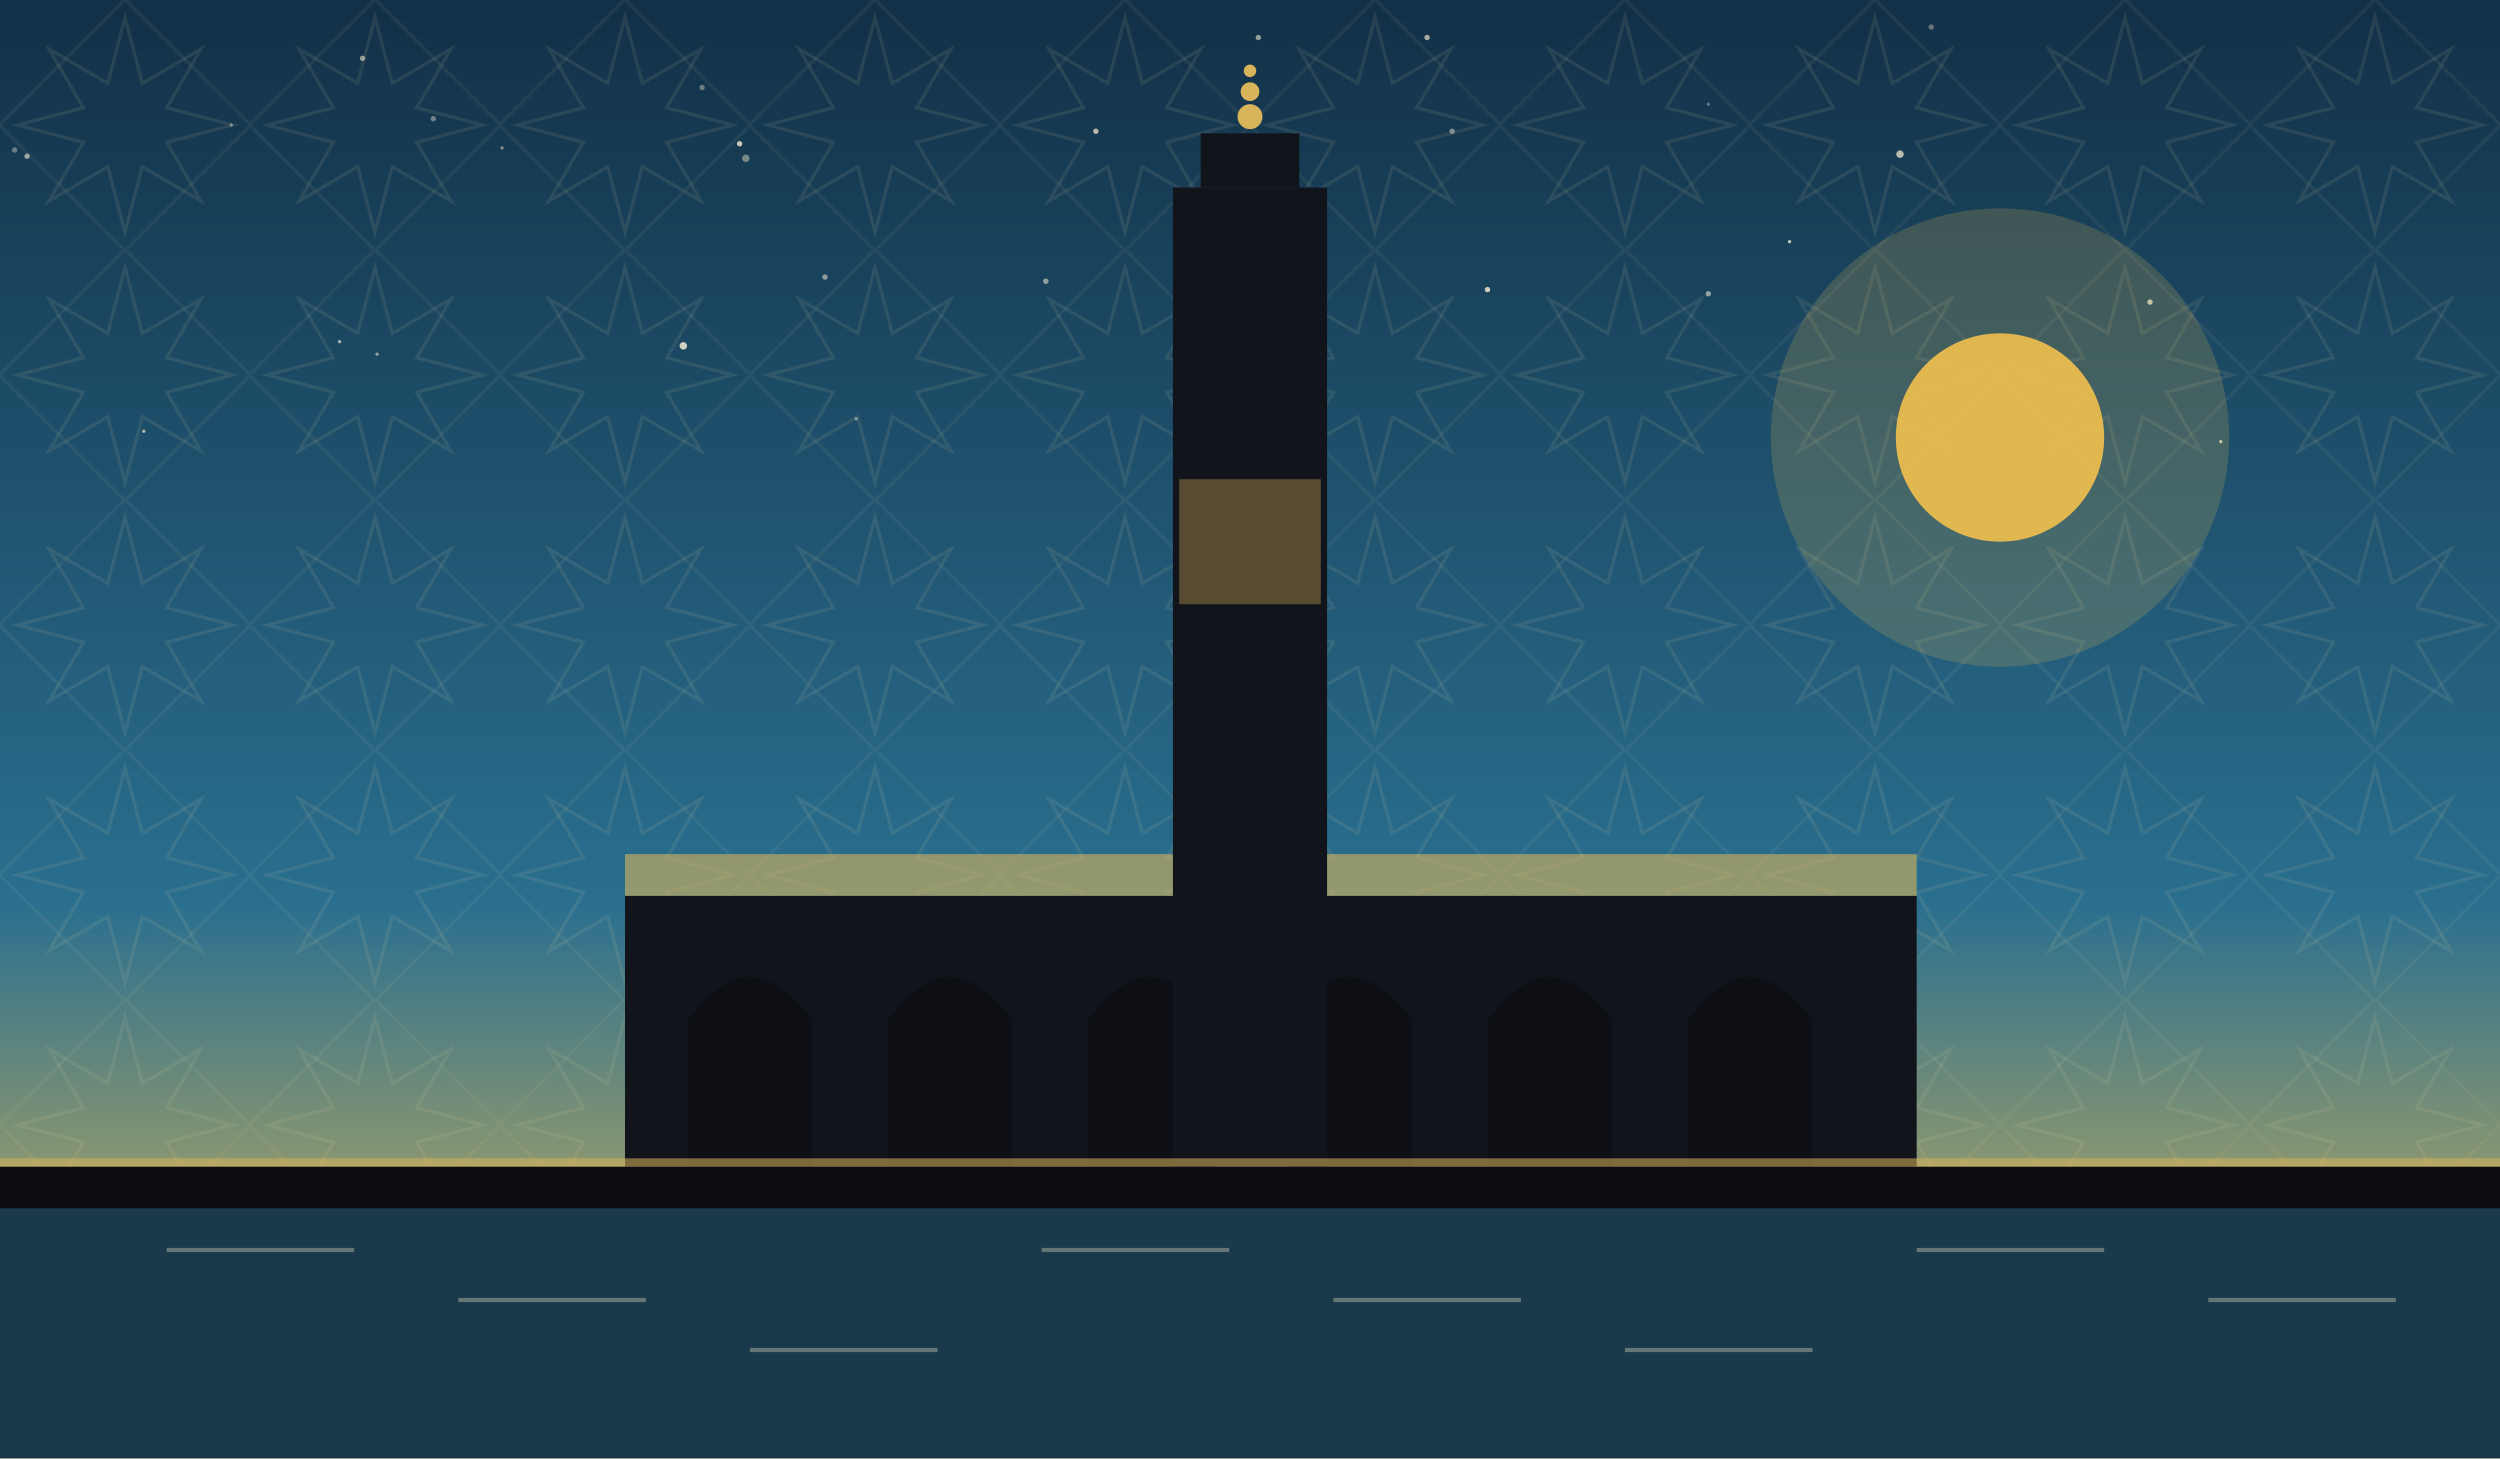
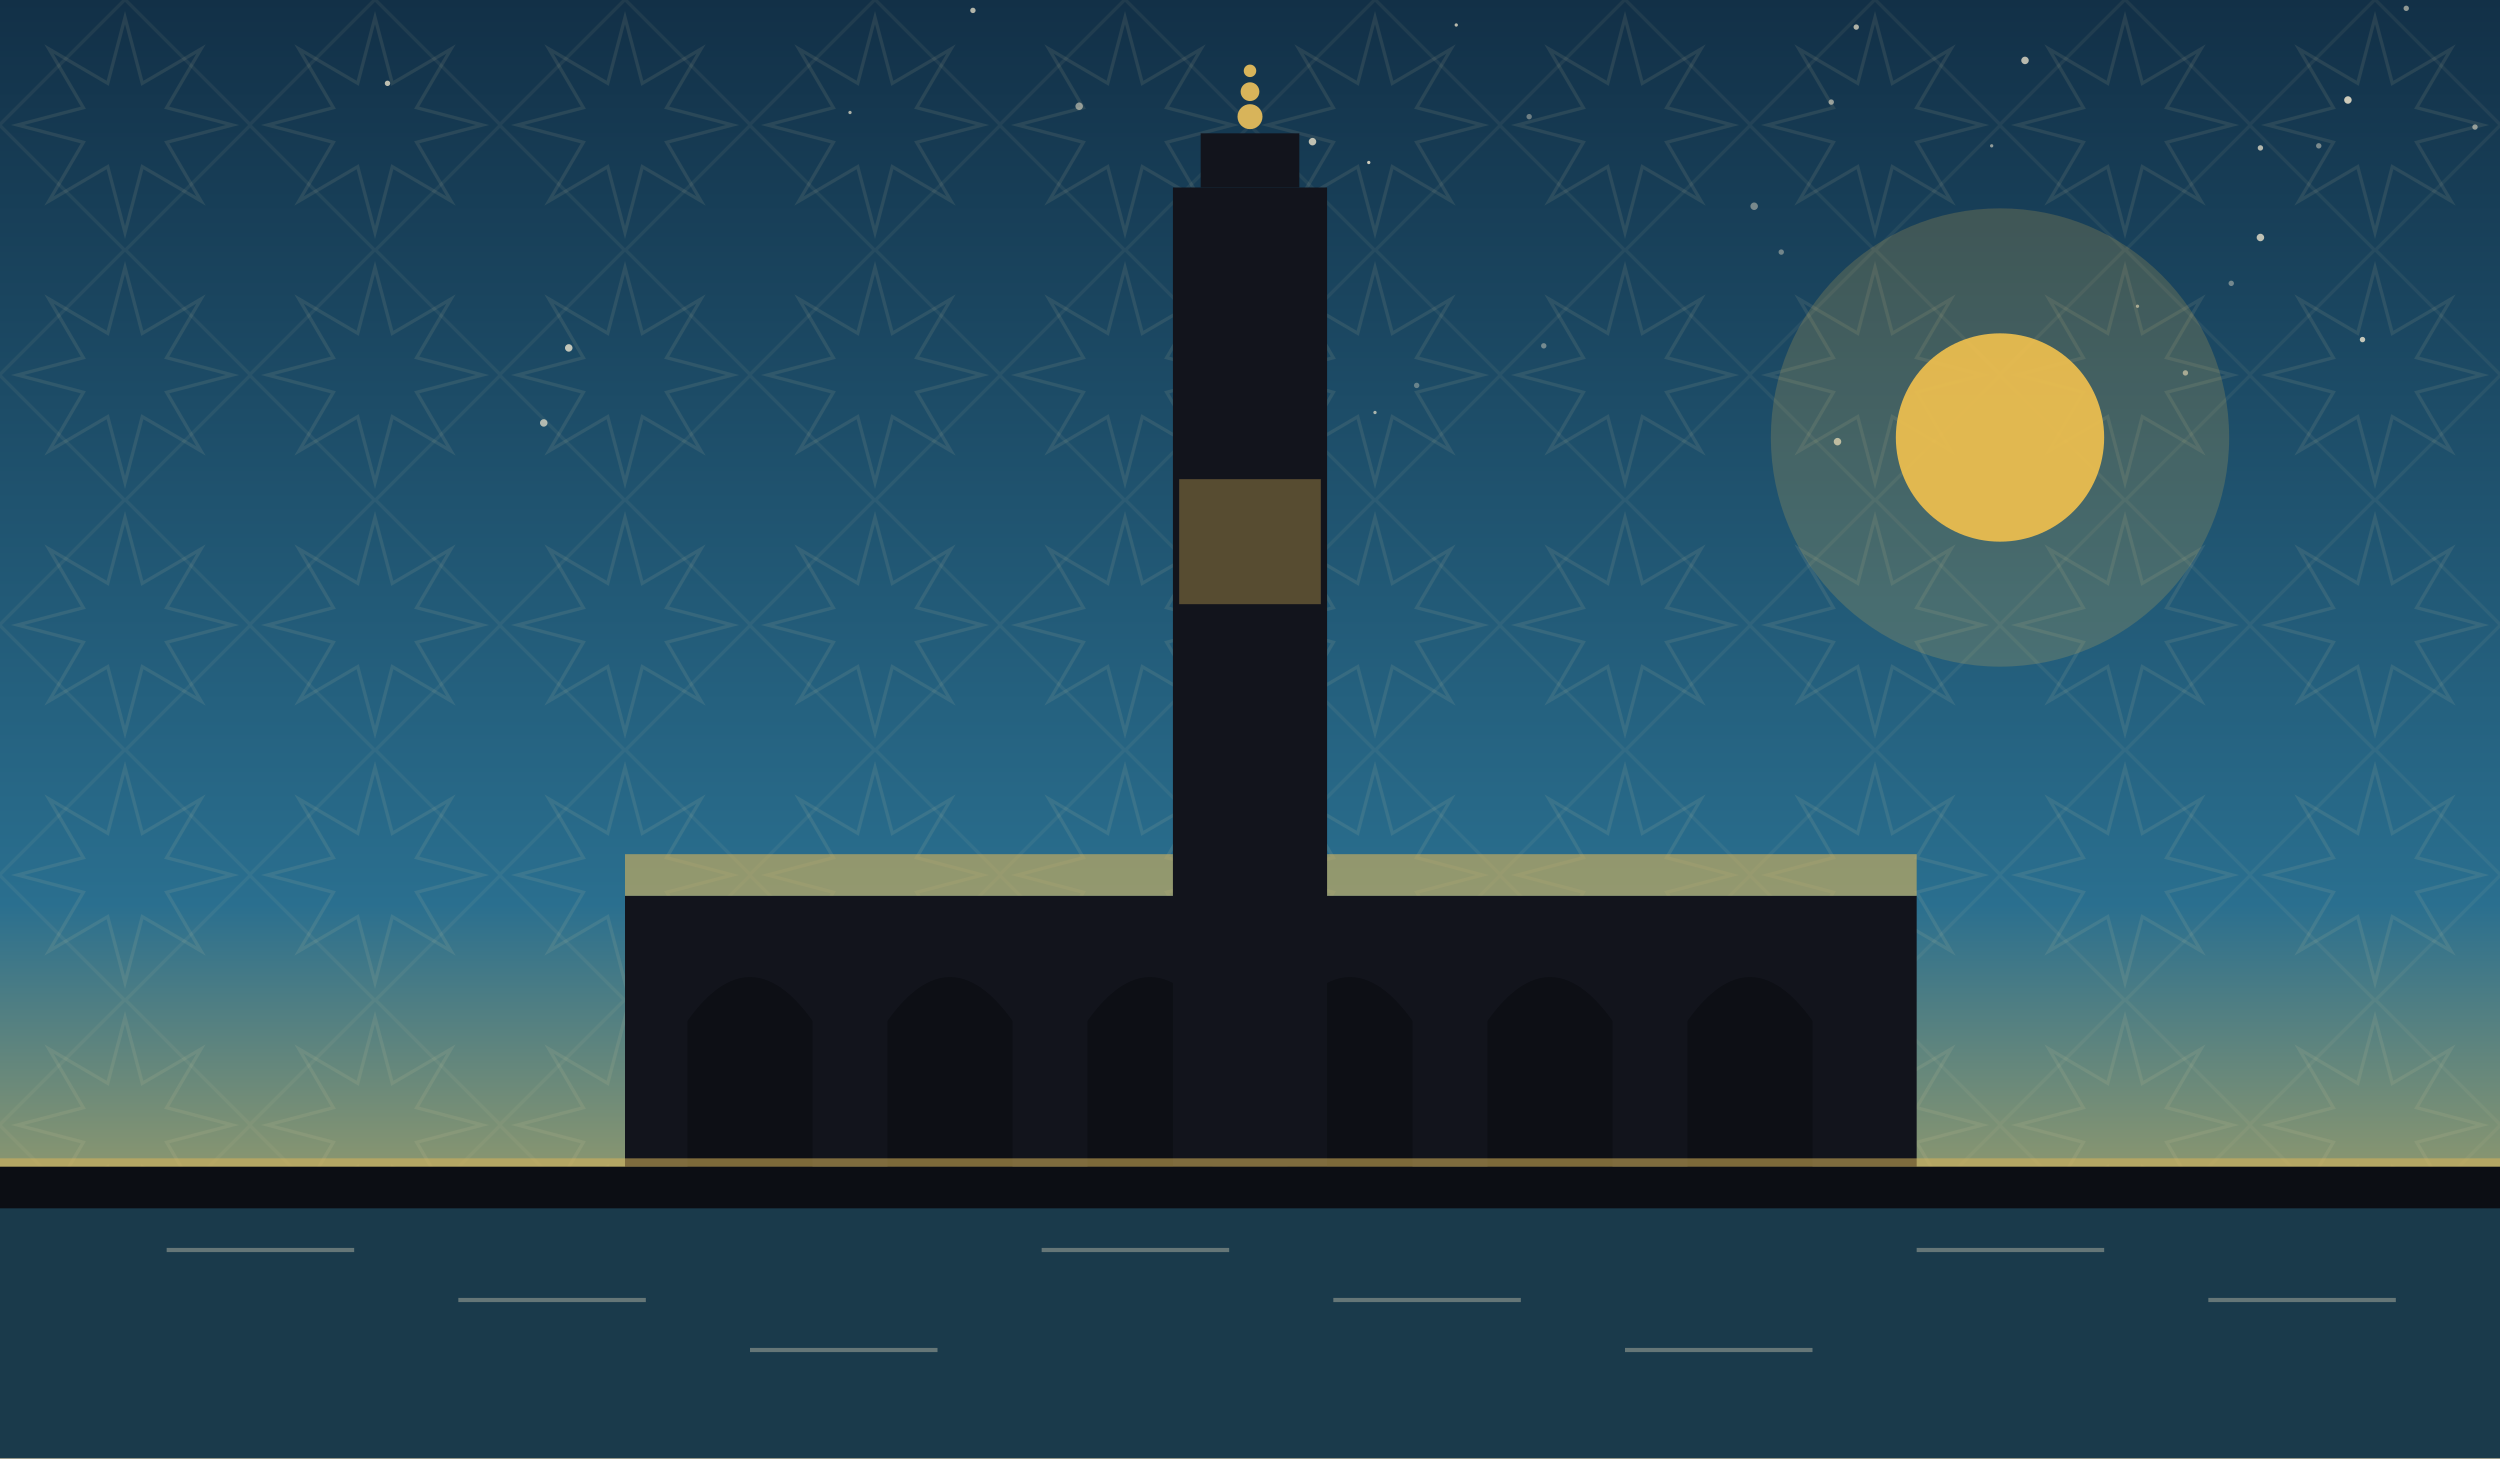
<svg xmlns="http://www.w3.org/2000/svg" viewBox="0 0 1200 700" role="img">
  <defs>
    <linearGradient id="sky" x1="0" y1="0" x2="0" y2="1">
      <stop offset="0" stop-color="#123047" />
      <stop offset="0.62" stop-color="#2a6f8f" />
      <stop offset="1" stop-color="#f2c14e" />
    </linearGradient>
    <pattern id="g1" width="120" height="120" patternUnits="userSpaceOnUse">
      <polygon points="111.6,60.0 80.0,68.3 96.5,96.5 68.3,80.0 60.0,111.6 51.7,80.0 23.5,96.5 40.0,68.3 8.4,60.0 40.0,51.7 23.5,23.5 51.7,40.0 60.0,8.4 68.3,40.0 96.5,23.5 80.0,51.7" fill="none" stroke="#e8d9a8" stroke-width="1.6" opacity="0.1" />
      <rect x="17.4" y="17.4" width="85.2" height="85.2" fill="none" stroke="#e8d9a8" stroke-width="1.6" opacity="0.07" transform="rotate(45 60.0 60.0)" />
    </pattern>
  </defs>
  <rect width="1200" height="700" fill="url(#sky)" />
  <rect width="1200" height="700" fill="url(#g1)" />
-   <circle cx="411" cy="201" r="0.8" fill="#f7ecd2" opacity="0.46" />
-   <circle cx="181" cy="170" r="0.8" fill="#f7ecd2" opacity="0.55" />
-   <circle cx="328" cy="166" r="1.8" fill="#f7ecd2" opacity="0.83" />
-   <circle cx="396" cy="133" r="1.3" fill="#f7ecd2" opacity="0.53" />
-   <circle cx="697" cy="63" r="1.3" fill="#f7ecd2" opacity="0.46" />
-   <circle cx="7" cy="72" r="1.3" fill="#f7ecd2" opacity="0.39" />
-   <circle cx="174" cy="28" r="1.3" fill="#f7ecd2" opacity="0.57" />
-   <circle cx="502" cy="135" r="1.3" fill="#f7ecd2" opacity="0.55" />
-   <circle cx="583" cy="65" r="0.8" fill="#f7ecd2" opacity="0.80" />
-   <circle cx="633" cy="134" r="1.8" fill="#f7ecd2" opacity="0.57" />
-   <circle cx="820" cy="50" r="0.8" fill="#f7ecd2" opacity="0.35" />
-   <circle cx="208" cy="57" r="1.3" fill="#f7ecd2" opacity="0.41" />
-   <circle cx="69" cy="207" r="0.8" fill="#f7ecd2" opacity="0.68" />
-   <circle cx="859" cy="116" r="0.8" fill="#f7ecd2" opacity="0.79" />
-   <circle cx="1066" cy="212" r="0.8" fill="#f7ecd2" opacity="0.77" />
-   <circle cx="714" cy="139" r="1.3" fill="#f7ecd2" opacity="0.81" />
-   <circle cx="355" cy="69" r="1.3" fill="#f7ecd2" opacity="0.80" />
-   <circle cx="685" cy="18" r="1.3" fill="#f7ecd2" opacity="0.65" />
-   <circle cx="912" cy="74" r="1.8" fill="#f7ecd2" opacity="0.73" />
-   <circle cx="820" cy="141" r="1.3" fill="#f7ecd2" opacity="0.55" />
-   <circle cx="241" cy="71" r="0.8" fill="#f7ecd2" opacity="0.46" />
-   <circle cx="111" cy="60" r="0.8" fill="#f7ecd2" opacity="0.45" />
-   <circle cx="358" cy="76" r="1.8" fill="#f7ecd2" opacity="0.43" />
-   <circle cx="526" cy="63" r="1.3" fill="#f7ecd2" opacity="0.73" />
-   <circle cx="927" cy="13" r="1.3" fill="#f7ecd2" opacity="0.36" />
-   <circle cx="337" cy="42" r="1.3" fill="#f7ecd2" opacity="0.39" />
-   <circle cx="604" cy="18" r="1.3" fill="#f7ecd2" opacity="0.57" />
-   <circle cx="1032" cy="145" r="1.3" fill="#f7ecd2" opacity="0.75" />
-   <circle cx="13" cy="75" r="1.3" fill="#f7ecd2" opacity="0.60" />
-   <circle cx="163" cy="164" r="0.8" fill="#f7ecd2" opacity="0.67" />
+   <circle cx="1049" cy="179" r="1.3" fill="#f7ecd2" opacity="0.56" />
+   <circle cx="1155" cy="4" r="1.3" fill="#f7ecd2" opacity="0.55" />
+   <circle cx="630" cy="68" r="1.8" fill="#f7ecd2" opacity="0.75" />
+   <circle cx="842" cy="99" r="1.8" fill="#f7ecd2" opacity="0.43" />
+   <circle cx="855" cy="121" r="1.3" fill="#f7ecd2" opacity="0.40" />
+   <circle cx="741" cy="166" r="1.3" fill="#f7ecd2" opacity="0.41" />
+   <circle cx="956" cy="70" r="0.8" fill="#f7ecd2" opacity="0.55" />
+   <circle cx="1188" cy="61" r="1.3" fill="#f7ecd2" opacity="0.53" />
+   <circle cx="261" cy="203" r="1.8" fill="#f7ecd2" opacity="0.68" />
+   <circle cx="1127" cy="48" r="1.8" fill="#f7ecd2" opacity="0.81" />
+   <circle cx="882" cy="212" r="1.8" fill="#f7ecd2" opacity="0.69" />
+   <circle cx="1134" cy="163" r="1.3" fill="#f7ecd2" opacity="0.77" />
+   <circle cx="467" cy="5" r="1.3" fill="#f7ecd2" opacity="0.70" />
+   <circle cx="1113" cy="70" r="1.3" fill="#f7ecd2" opacity="0.45" />
+   <circle cx="408" cy="54" r="0.8" fill="#f7ecd2" opacity="0.67" />
+   <circle cx="680" cy="185" r="1.3" fill="#f7ecd2" opacity="0.35" />
+   <circle cx="273" cy="167" r="1.8" fill="#f7ecd2" opacity="0.76" />
+   <circle cx="699" cy="12" r="0.8" fill="#f7ecd2" opacity="0.73" />
+   <circle cx="734" cy="56" r="1.3" fill="#f7ecd2" opacity="0.39" />
+   <circle cx="1026" cy="147" r="0.8" fill="#f7ecd2" opacity="0.57" />
+   <circle cx="879" cy="49" r="1.3" fill="#f7ecd2" opacity="0.56" />
+   <circle cx="1085" cy="114" r="1.8" fill="#f7ecd2" opacity="0.75" />
+   <circle cx="660" cy="198" r="0.8" fill="#f7ecd2" opacity="0.65" />
+   <circle cx="972" cy="29" r="1.8" fill="#f7ecd2" opacity="0.73" />
+   <circle cx="1085" cy="71" r="1.3" fill="#f7ecd2" opacity="0.70" />
+   <circle cx="1071" cy="136" r="1.3" fill="#f7ecd2" opacity="0.41" />
+   <circle cx="186" cy="40" r="1.3" fill="#f7ecd2" opacity="0.75" />
+   <circle cx="518" cy="51" r="1.8" fill="#f7ecd2" opacity="0.53" />
+   <circle cx="891" cy="13" r="1.3" fill="#f7ecd2" opacity="0.68" />
+   <circle cx="657" cy="78" r="0.8" fill="#f7ecd2" opacity="0.81" />
  <circle cx="960" cy="210" r="110" fill="#f2c14e" opacity="0.18" />
  <circle cx="960" cy="210" r="50" fill="#f2c14e" opacity="0.9" />
  <rect x="300" y="430" width="620" height="130" fill="#12141c" />
  <path d="M 330 560 L 330 490 Q 360 448 390 490 L 390 560 Z" fill="#0c0e14" opacity="0.9" />
  <path d="M 426 560 L 426 490 Q 456 448 486 490 L 486 560 Z" fill="#0c0e14" opacity="0.9" />
  <path d="M 522 560 L 522 490 Q 552 448 582 490 L 582 560 Z" fill="#0c0e14" opacity="0.9" />
  <path d="M 618 560 L 618 490 Q 648 448 678 490 L 678 560 Z" fill="#0c0e14" opacity="0.9" />
  <path d="M 714 560 L 714 490 Q 744 448 774 490 L 774 560 Z" fill="#0c0e14" opacity="0.9" />
  <path d="M 810 560 L 810 490 Q 840 448 870 490 L 870 560 Z" fill="#0c0e14" opacity="0.9" />
  <path d="M 300 430 L 920 430 L 920 410 L 300 410 Z" fill="#d8b45a" opacity="0.6" />
  <rect x="563.0" y="90" width="74" height="470" fill="#12141c" />
  <rect x="576.32" y="64" width="47.36" height="26" fill="#12141c" />
  <circle cx="600" cy="56" r="6" fill="#d8b45a" />
  <circle cx="600" cy="44" r="4.5" fill="#d8b45a" />
  <circle cx="600" cy="34" r="3" fill="#d8b45a" />
  <rect x="566" y="230" width="68" height="60" fill="#d8b45a" opacity="0.35" />
  <rect x="0" y="560" width="1200" height="60" fill="#0c0e14" opacity="0.6" />
  <rect x="0" y="560" width="1200" height="140" fill="#0c0e14" />
  <rect x="0" y="580" width="1200" height="120" fill="#2a6f8f" opacity="0.45" />
  <g opacity="0.35">
    <line x1="80" y1="600" x2="170" y2="600" stroke="#f2e6c8" stroke-width="2" />
    <line x1="220" y1="624" x2="310" y2="624" stroke="#f2e6c8" stroke-width="2" />
    <line x1="360" y1="648" x2="450" y2="648" stroke="#f2e6c8" stroke-width="2" />
    <line x1="500" y1="600" x2="590" y2="600" stroke="#f2e6c8" stroke-width="2" />
    <line x1="640" y1="624" x2="730" y2="624" stroke="#f2e6c8" stroke-width="2" />
    <line x1="780" y1="648" x2="870" y2="648" stroke="#f2e6c8" stroke-width="2" />
    <line x1="920" y1="600" x2="1010" y2="600" stroke="#f2e6c8" stroke-width="2" />
    <line x1="1060" y1="624" x2="1150" y2="624" stroke="#f2e6c8" stroke-width="2" />
  </g>
  <rect x="0" y="556" width="1200" height="4" fill="#d8b45a" opacity="0.55" />
</svg>
